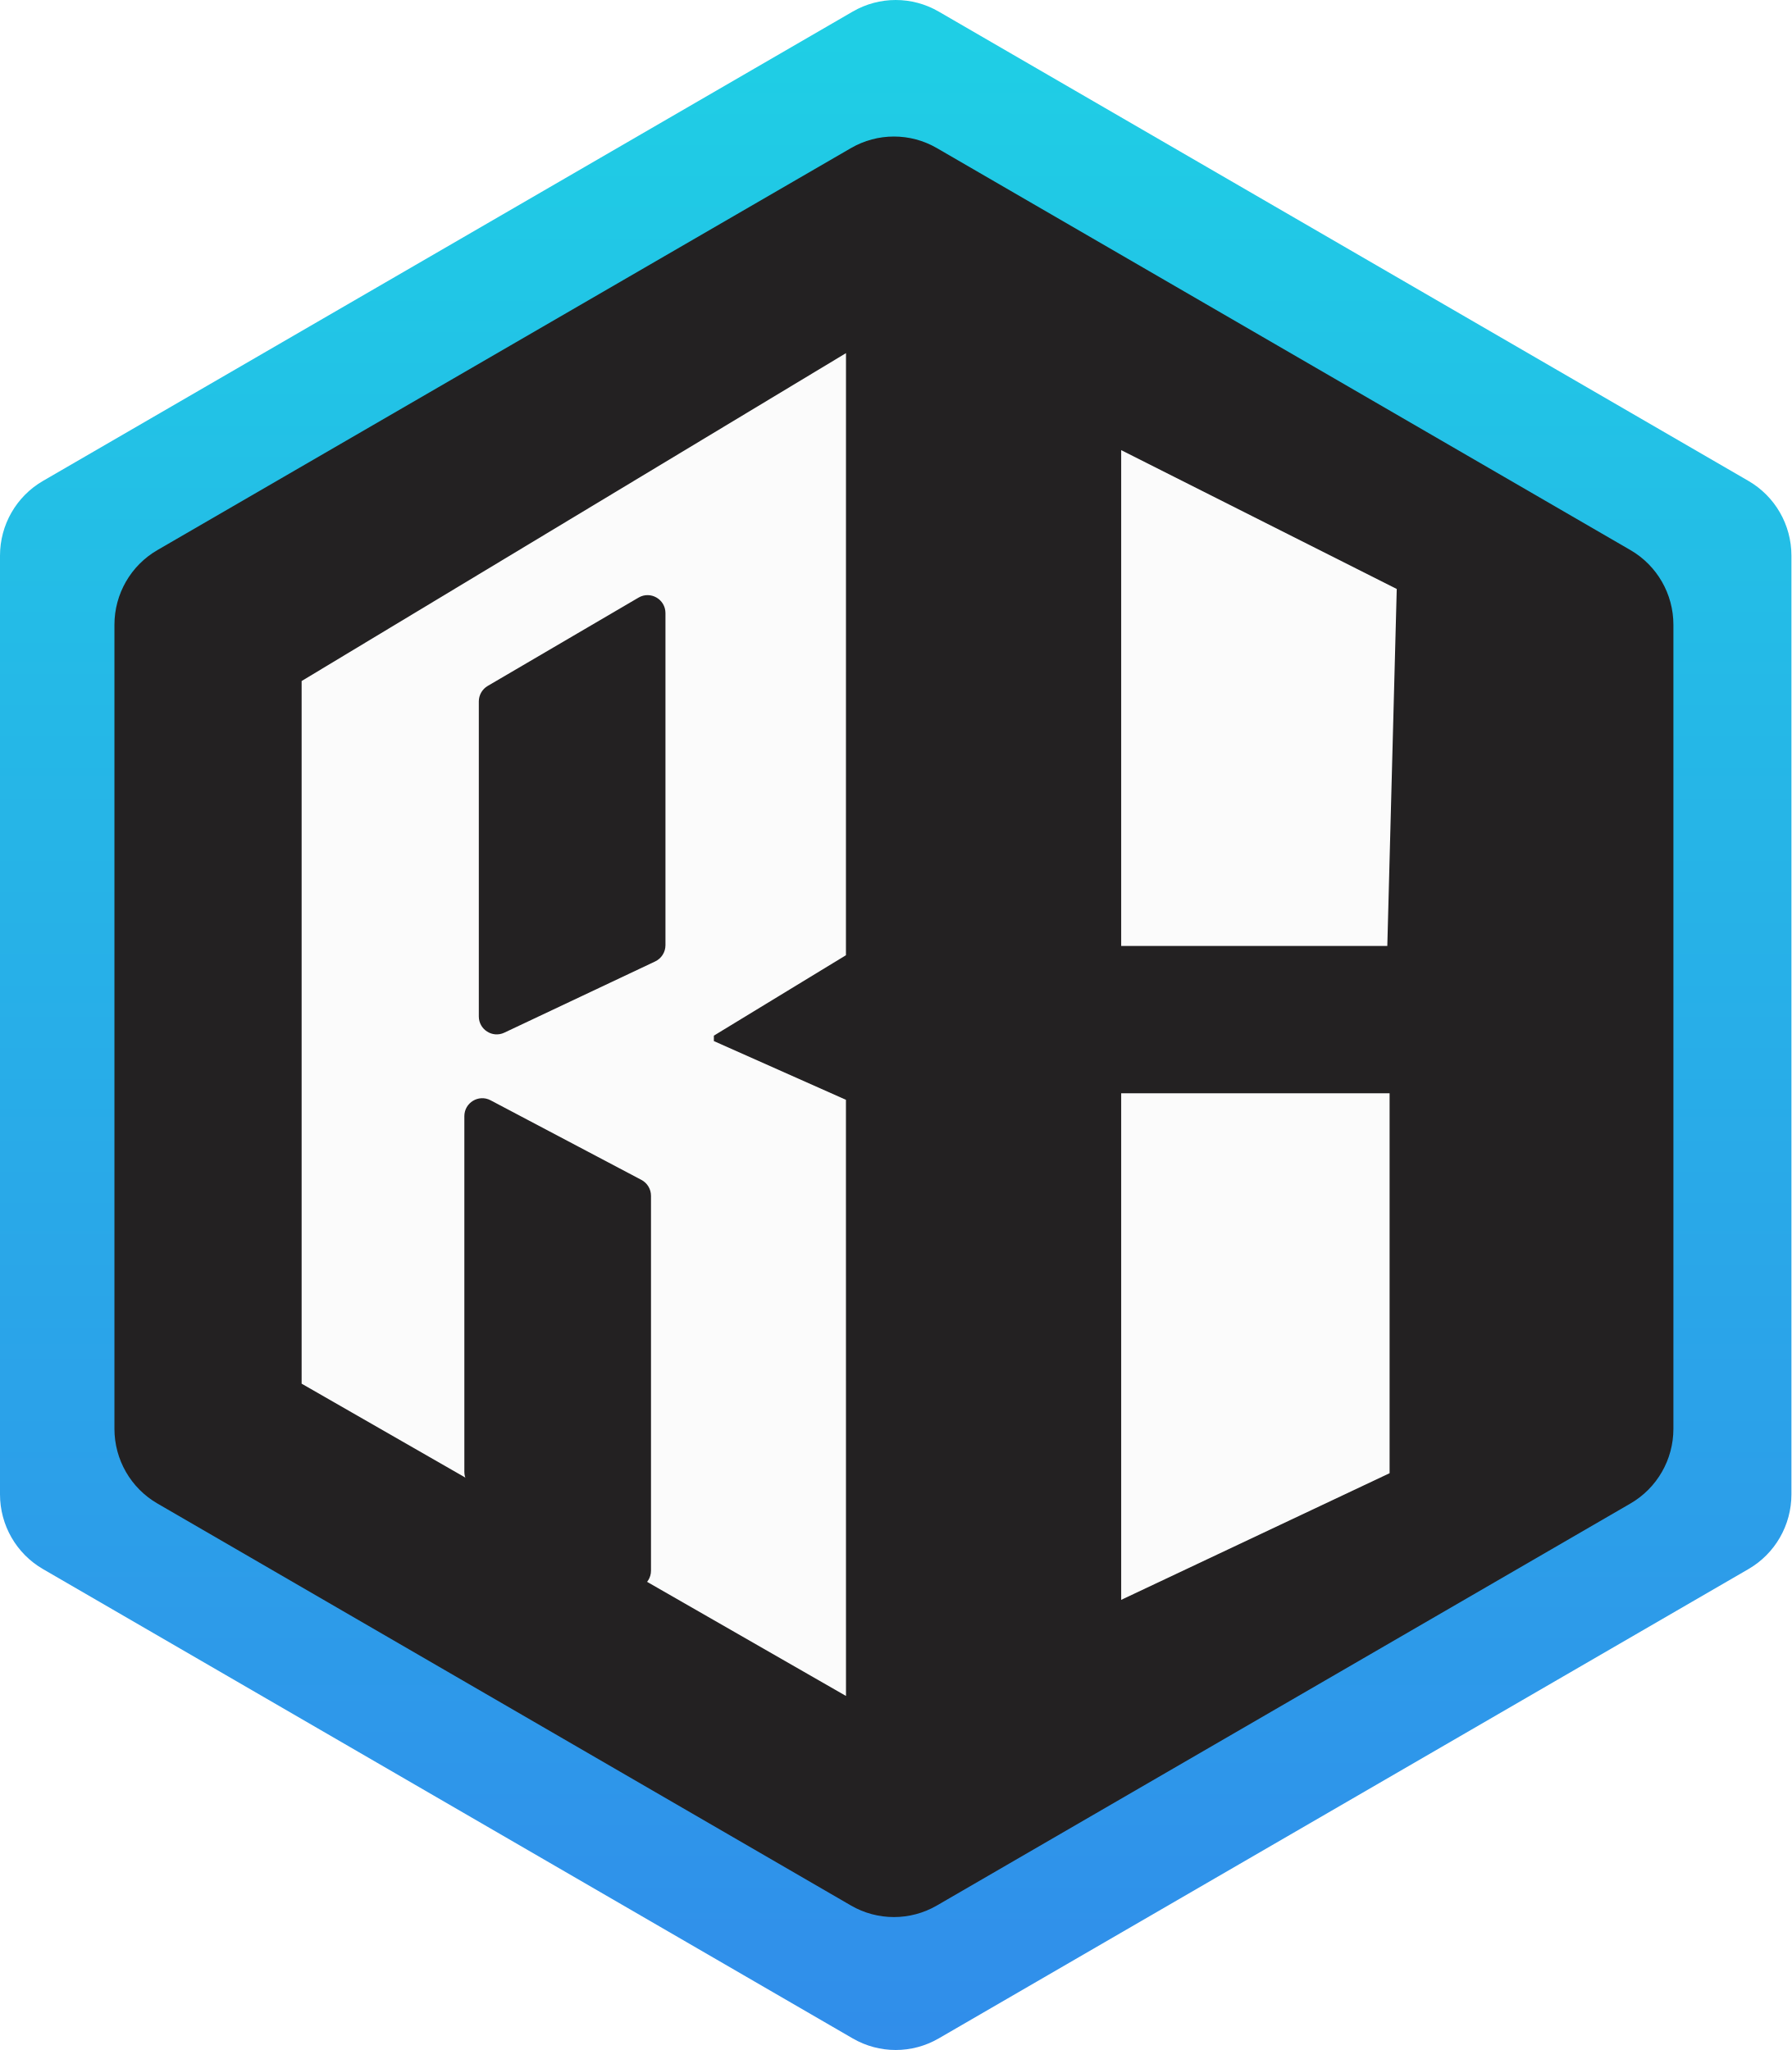
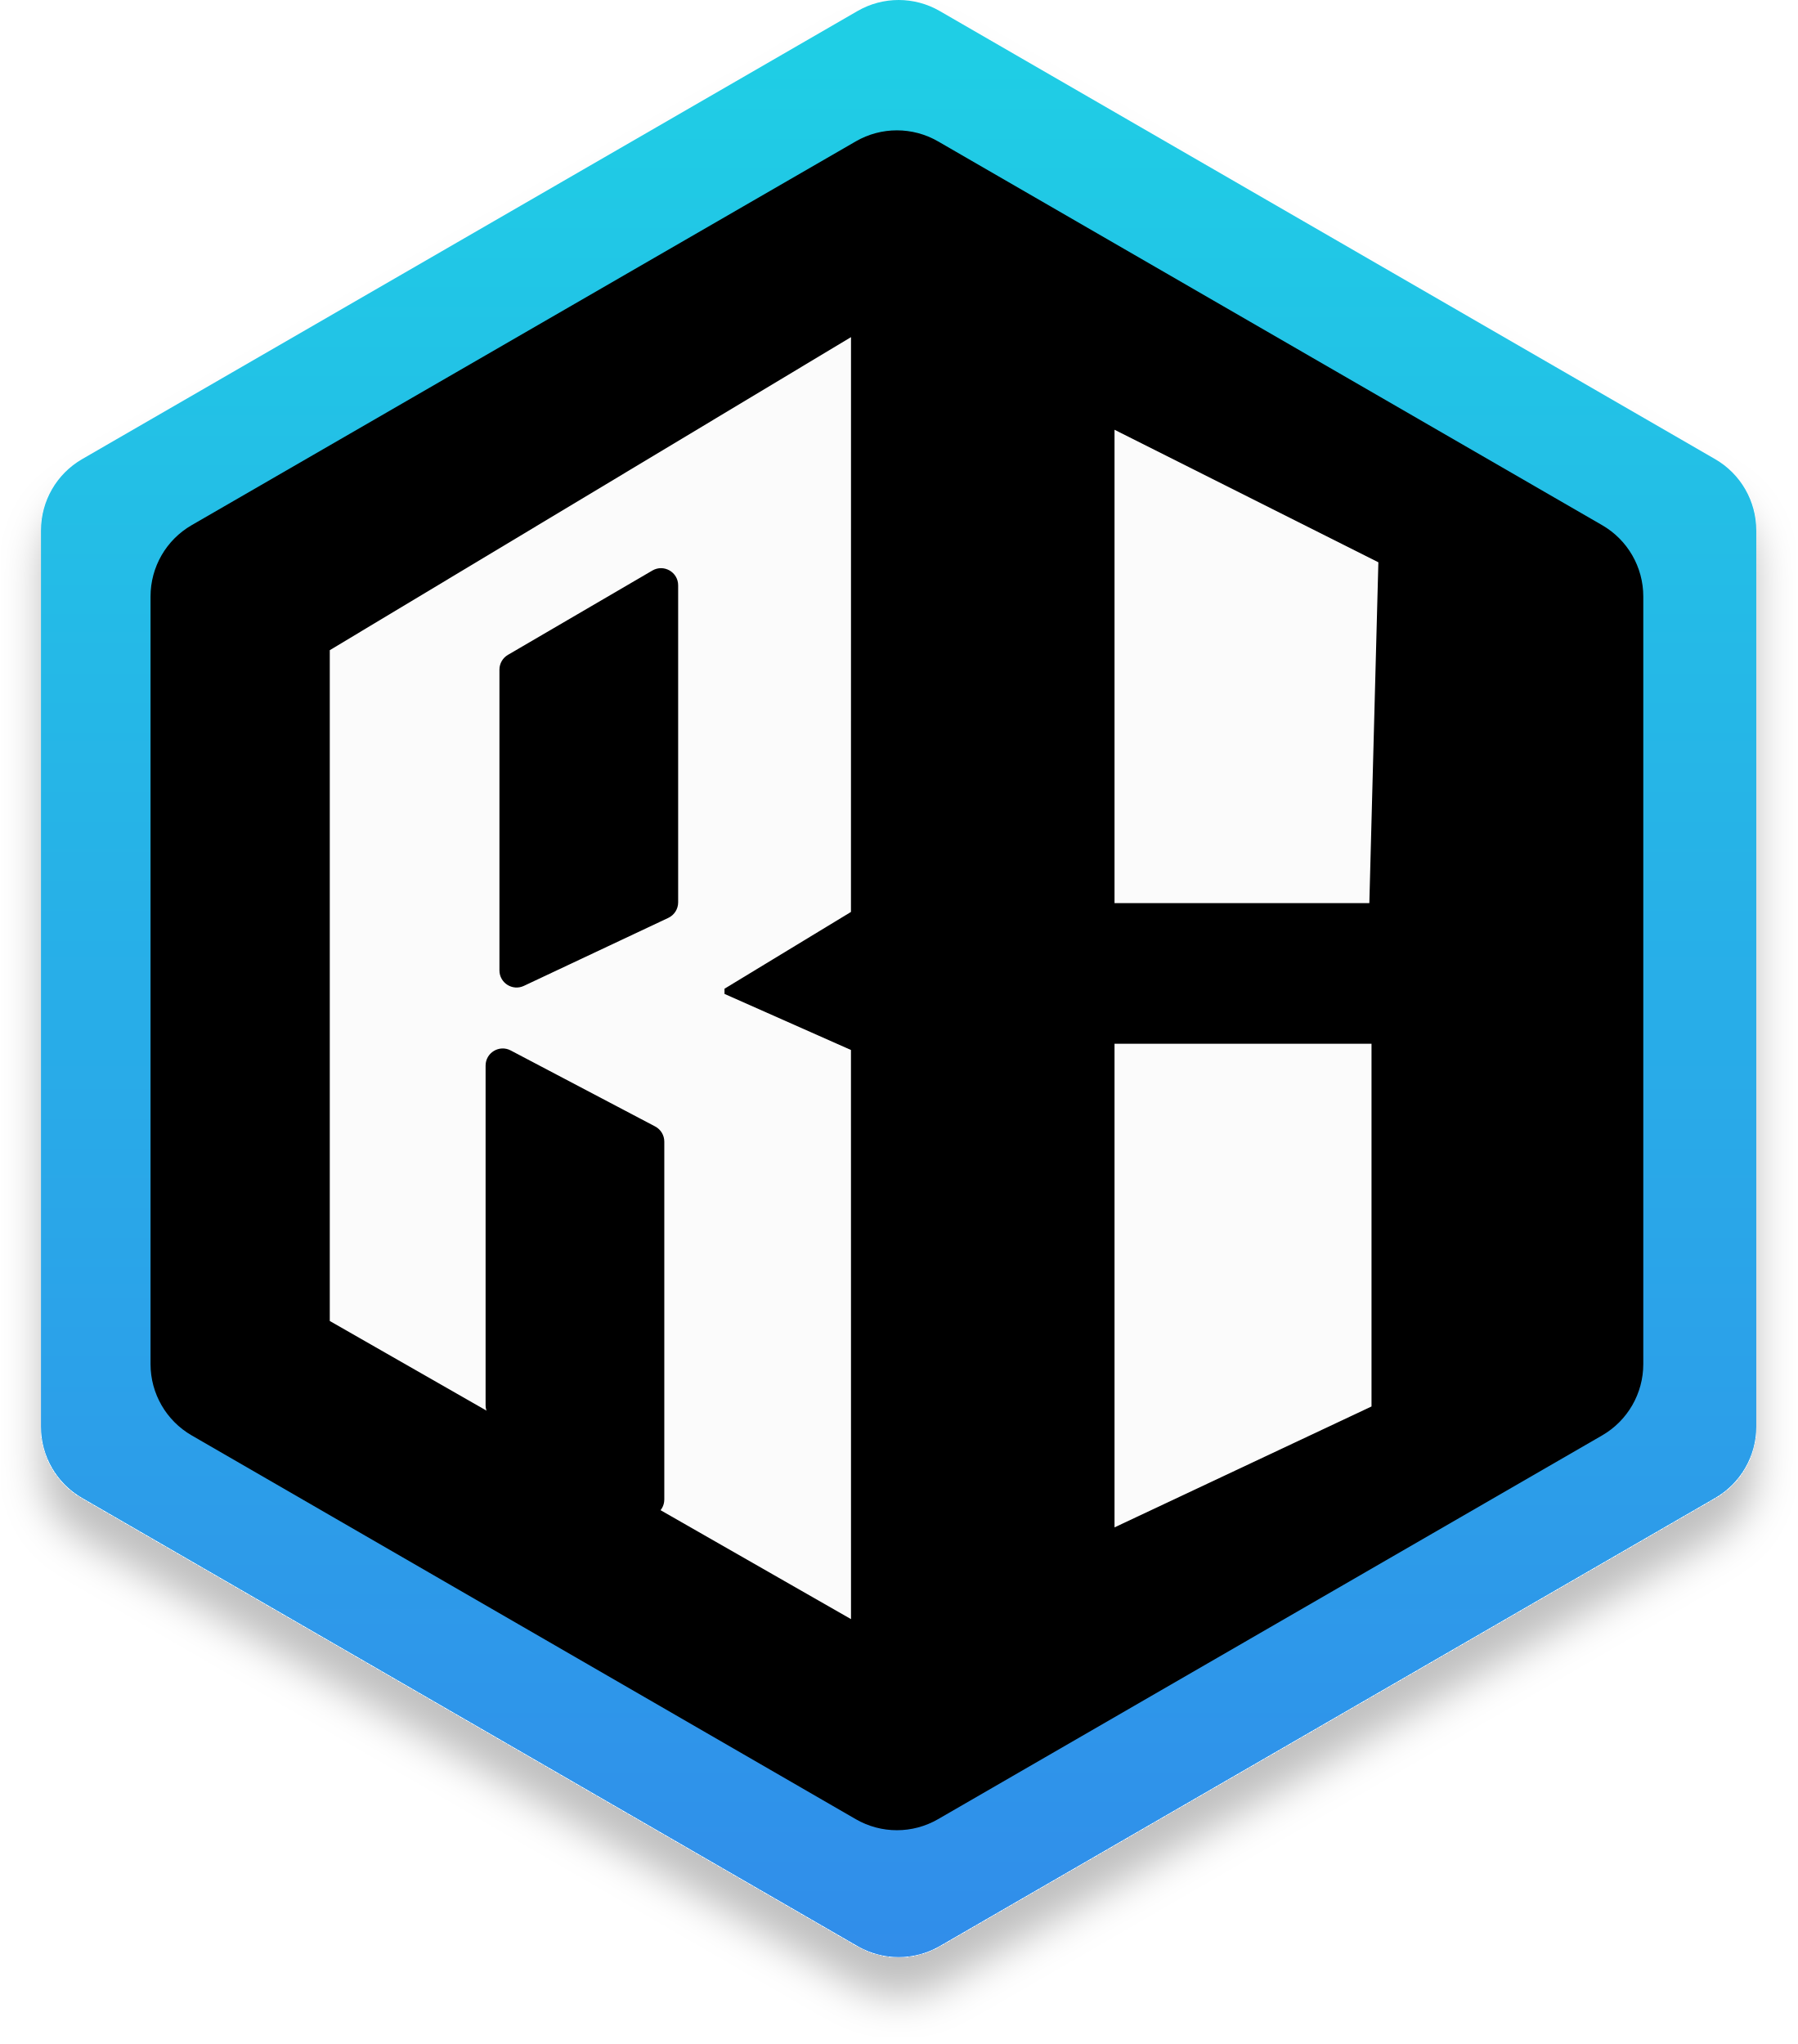
- <svg xmlns="http://www.w3.org/2000/svg" width="256" height="293" viewBox="0 0 256 293" fill="none">
-   <path d="M121.863 1.651C125.661 -0.55 130.339 -0.55 134.137 1.651L249.863 68.739C253.661 70.941 256 75.009 256 79.412V213.588C256 217.991 253.661 222.06 249.863 224.261L134.137 291.349C130.339 293.55 125.661 293.55 121.863 291.349L6.137 224.261C2.339 222.06 0 217.991 0 213.588V79.412C0 75.009 2.339 70.941 6.137 68.739L121.863 1.651Z" fill="url(#paint0_linear_604_9)" />
-   <path d="M121.607 21.165C125.405 18.963 130.084 18.963 133.881 21.165L232.998 78.624C236.796 80.826 239.135 84.894 239.135 89.297V204.216C239.135 208.619 236.796 212.688 232.998 214.889L133.881 272.349C130.084 274.55 125.405 274.55 121.607 272.349L22.49 214.889C18.693 212.688 16.353 208.619 16.353 204.216V89.297C16.353 84.894 18.693 80.826 22.49 78.624L121.607 21.165Z" fill="#232122" />
-   <path d="M43.103 97.338V197.764L120.895 242.398C120.895 242.398 120.892 181.547 120.887 157.192L102.014 148.798V148.02L120.887 136.527C120.882 113.209 120.895 50.472 120.895 50.472L43.103 97.338Z" fill="#FBFBFB" />
-   <path d="M160.22 156.257V228.663L198.577 210.561V156.257H160.22Z" fill="#FBFBFB" />
-   <path d="M160.22 64.337V135.203H198.25L199.599 84.18L160.22 64.337Z" fill="#FBFBFB" />
-   <path d="M95.096 87.631V135.092C95.096 136.087 94.523 136.992 93.627 137.415L72.07 147.595C70.374 148.396 68.424 147.154 68.424 145.272V100.258C68.424 99.344 68.908 98.5 69.693 98.04L91.25 85.413C92.955 84.415 95.096 85.65 95.096 87.631Z" fill="#232122" />
-   <path d="M93.029 224.484V170.912C93.029 169.958 92.502 169.083 91.661 168.639L70.104 157.261C68.402 156.363 66.357 157.603 66.357 159.534V210.372C66.357 211.24 66.794 212.049 67.518 212.523L89.075 226.635C90.776 227.748 93.029 226.523 93.029 224.484Z" fill="#232122" />
+ <svg xmlns="http://www.w3.org/2000/svg" width="182" height="207" viewBox="0 0 182 207" fill="none">
+   <g filter="url(#filter0_d_6_1925)">
+     <path d="M86.836 1.117C89.413 -0.372 92.588 -0.372 95.165 1.117L173.689 46.499C176.266 47.988 177.853 50.741 177.853 53.719V144.483C177.853 147.462 176.266 150.214 173.689 151.703L95.165 197.086C92.588 198.575 89.413 198.575 86.836 197.086L8.312 151.703C5.735 150.214 4.148 147.462 4.148 144.483V53.719C4.148 50.741 5.735 47.988 8.312 46.499L86.836 1.117Z" fill="url(#paint0_linear_6_1925)" />
+     <path d="M86.663 14.317C89.24 12.828 92.414 12.828 94.991 14.317L162.246 53.186C164.822 54.675 166.41 57.428 166.41 60.406V138.144C166.41 141.122 164.822 143.875 162.246 145.364L94.991 184.233C92.414 185.722 89.24 185.722 86.663 184.233L19.408 145.364C16.831 143.875 15.244 141.122 15.244 138.144V60.406C15.244 57.428 16.831 54.675 19.408 53.186L86.663 14.317Z" fill="black" />
+     <path d="M33.395 65.845V133.779L86.179 163.972C86.179 163.972 86.177 122.809 86.174 106.334L73.368 100.656V100.129L86.174 92.355C86.171 76.581 86.179 34.142 86.179 34.142L33.395 65.845Z" fill="#FBFBFB" />
+     <path d="M112.863 105.701V154.681L138.889 142.436V105.701H112.863Z" fill="#FBFBFB" />
+     <path d="M112.863 43.522V91.459H138.668L139.583 56.944L112.863 43.522Z" fill="#FBFBFB" />
+     <path d="M68.674 59.279V91.384C68.674 92.057 68.285 92.669 67.677 92.956L53.05 99.842C51.899 100.384 50.576 99.543 50.576 98.27V67.82C50.576 67.202 50.904 66.631 51.437 66.32L66.064 57.779C67.221 57.103 68.674 57.938 68.674 59.279Z" fill="black" />
+     <path d="M67.271 151.854V115.615C67.271 114.97 66.914 114.378 66.343 114.077L51.716 106.381C50.561 105.773 49.174 106.612 49.174 107.918V142.308C49.174 142.895 49.47 143.442 49.961 143.763L64.588 153.309C65.743 154.062 67.271 153.233 67.271 151.854Z" fill="black" />
+   </g>
  <defs>
-     <linearGradient id="paint0_linear_604_9" x1="128" y1="5.217" x2="128" y2="476.551" gradientUnits="userSpaceOnUse">
+     <filter id="filter0_d_6_1925" x="0.148" y="3.05176e-05" width="181.706" height="206.202" filterUnits="userSpaceOnUse" color-interpolation-filters="sRGB">
+       <feFlood flood-opacity="0" result="BackgroundImageFix" />
+       <feColorMatrix in="SourceAlpha" type="matrix" values="0 0 0 0 0 0 0 0 0 0 0 0 0 0 0 0 0 0 127 0" result="hardAlpha" />
+       <feOffset dy="4" />
+       <feGaussianBlur stdDeviation="2" />
+       <feComposite in2="hardAlpha" operator="out" />
+       <feColorMatrix type="matrix" values="0 0 0 0 0 0 0 0 0 0 0 0 0 0 0 0 0 0 0.25 0" />
+       <feBlend mode="normal" in2="BackgroundImageFix" result="effect1_dropShadow_6_1925" />
+       <feBlend mode="normal" in="SourceGraphic" in2="effect1_dropShadow_6_1925" result="shape" />
+     </filter>
+     <linearGradient id="paint0_linear_6_1925" x1="91.001" y1="3.529" x2="91.001" y2="322.367" gradientUnits="userSpaceOnUse">
      <stop stop-color="#1FCEE5" />
      <stop offset="1" stop-color="#3C64EE" />
    </linearGradient>
  </defs>
</svg>
